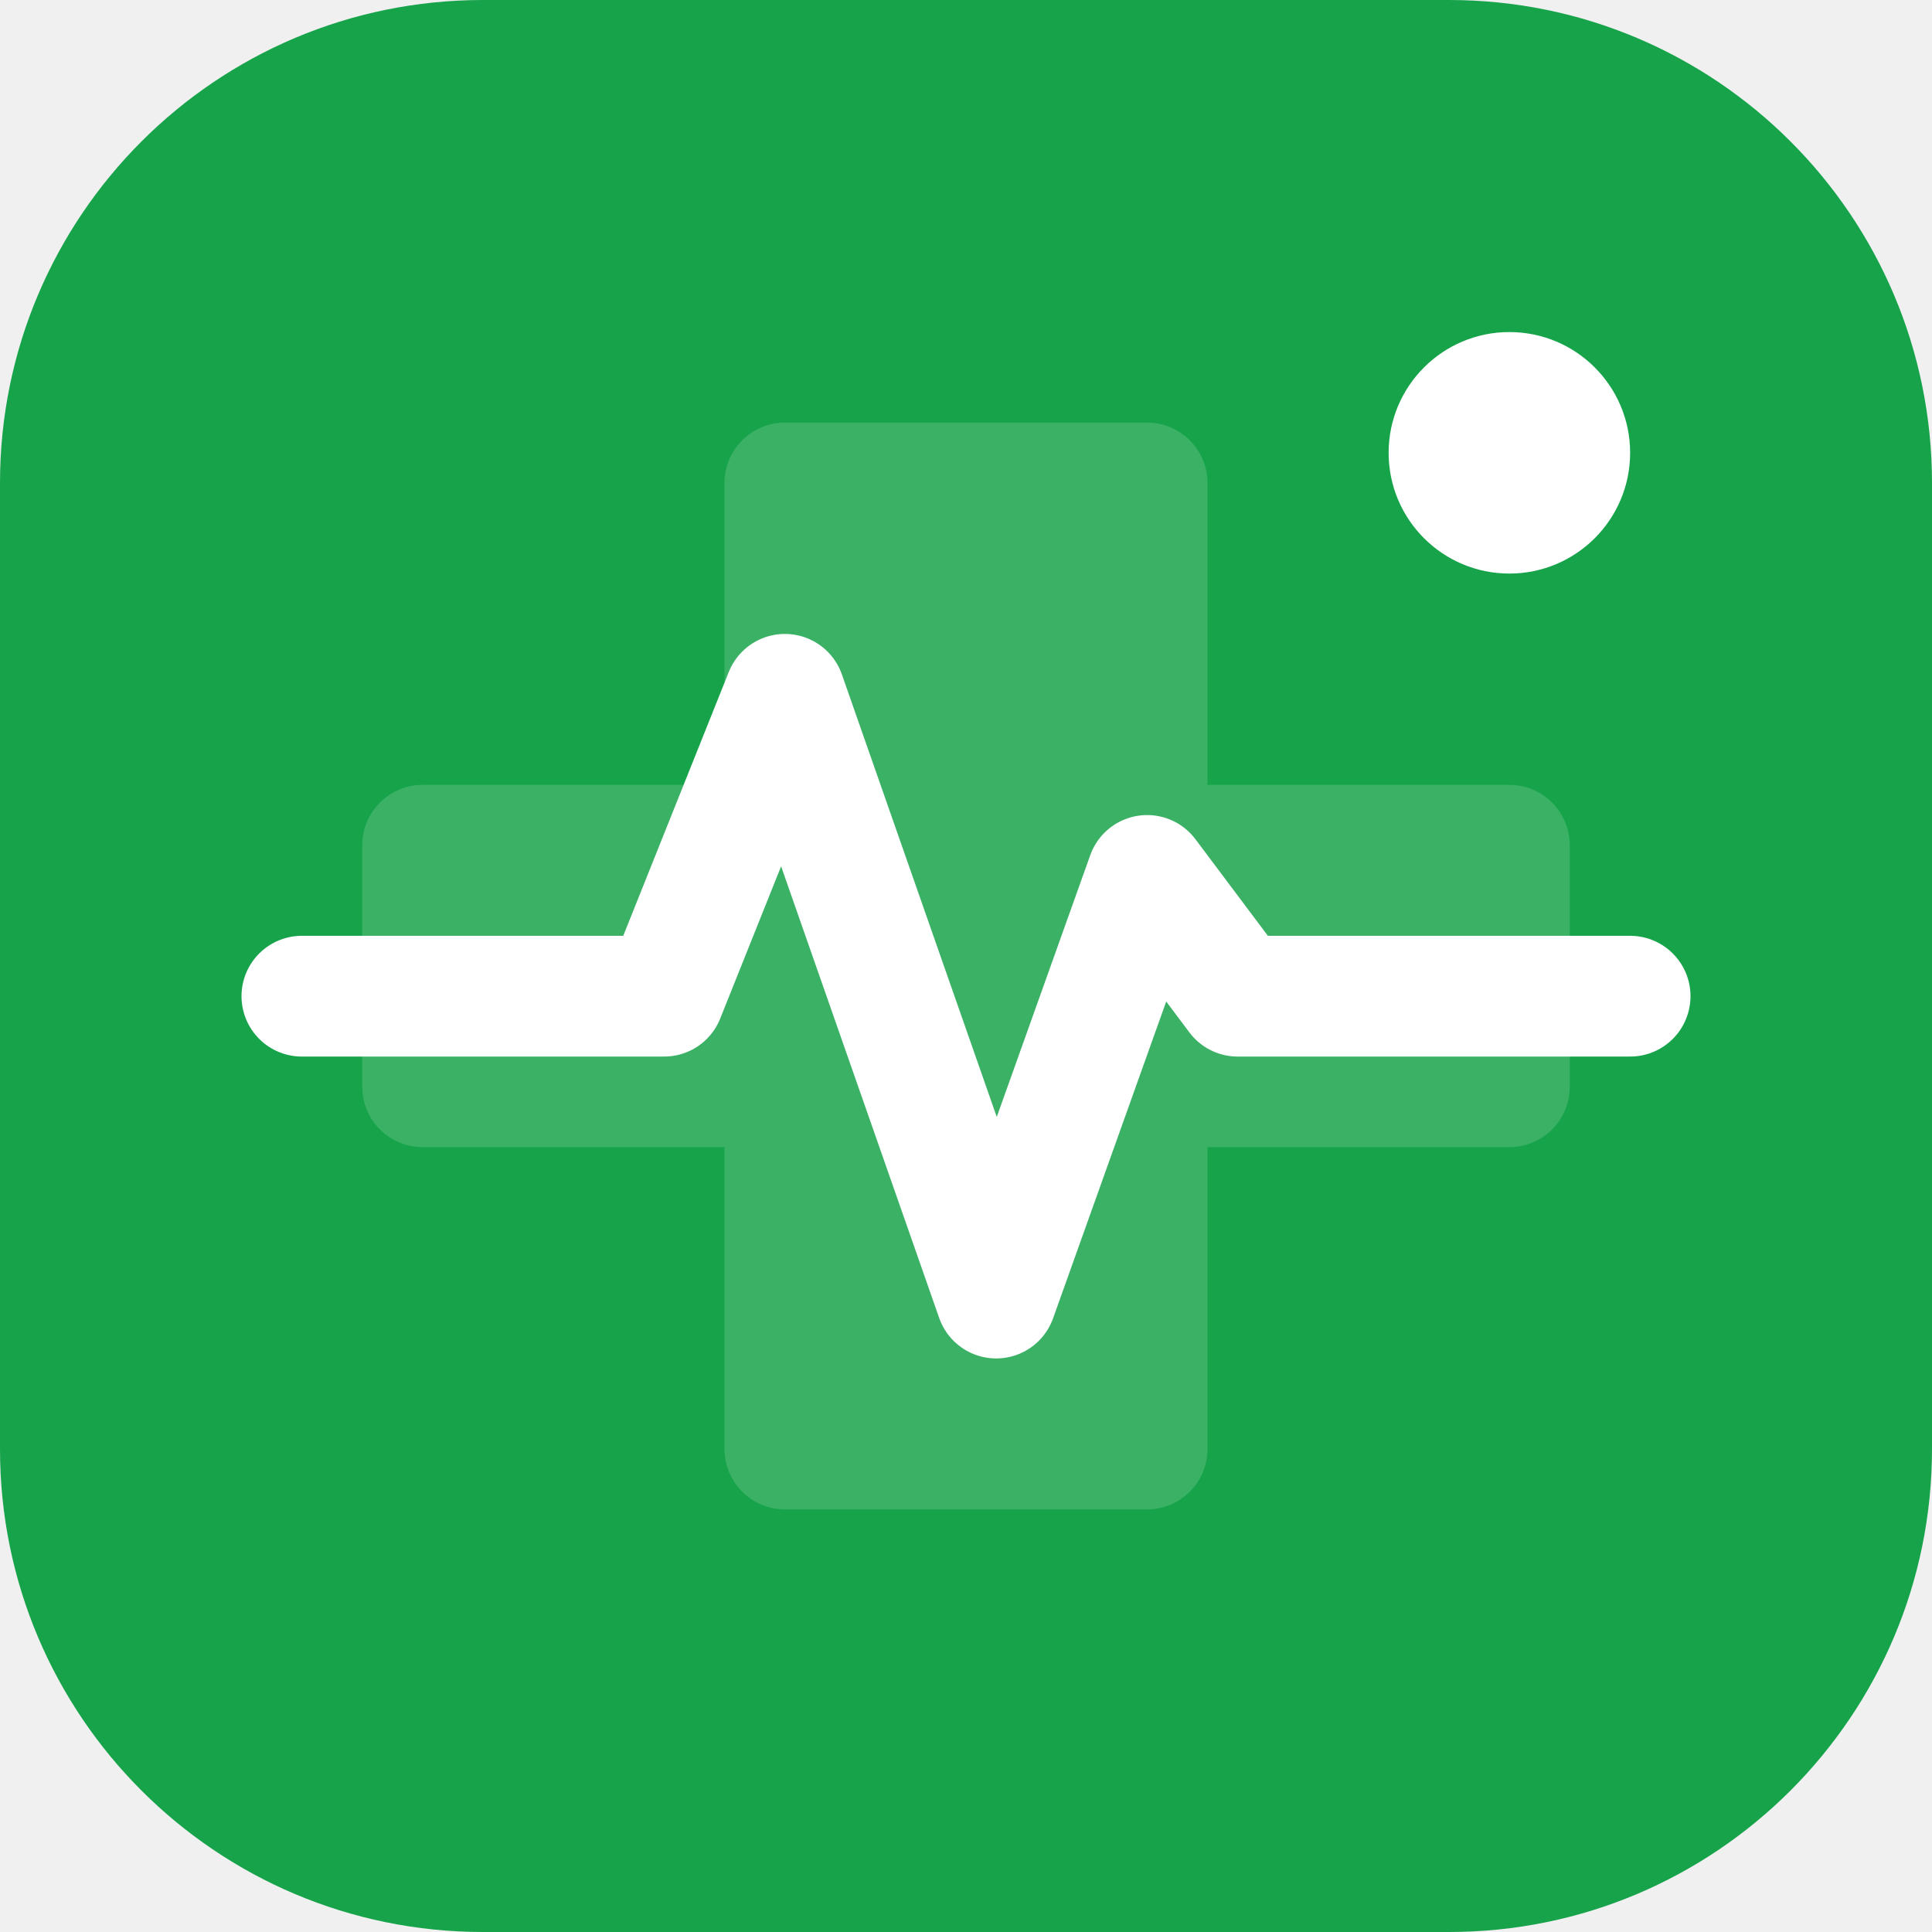
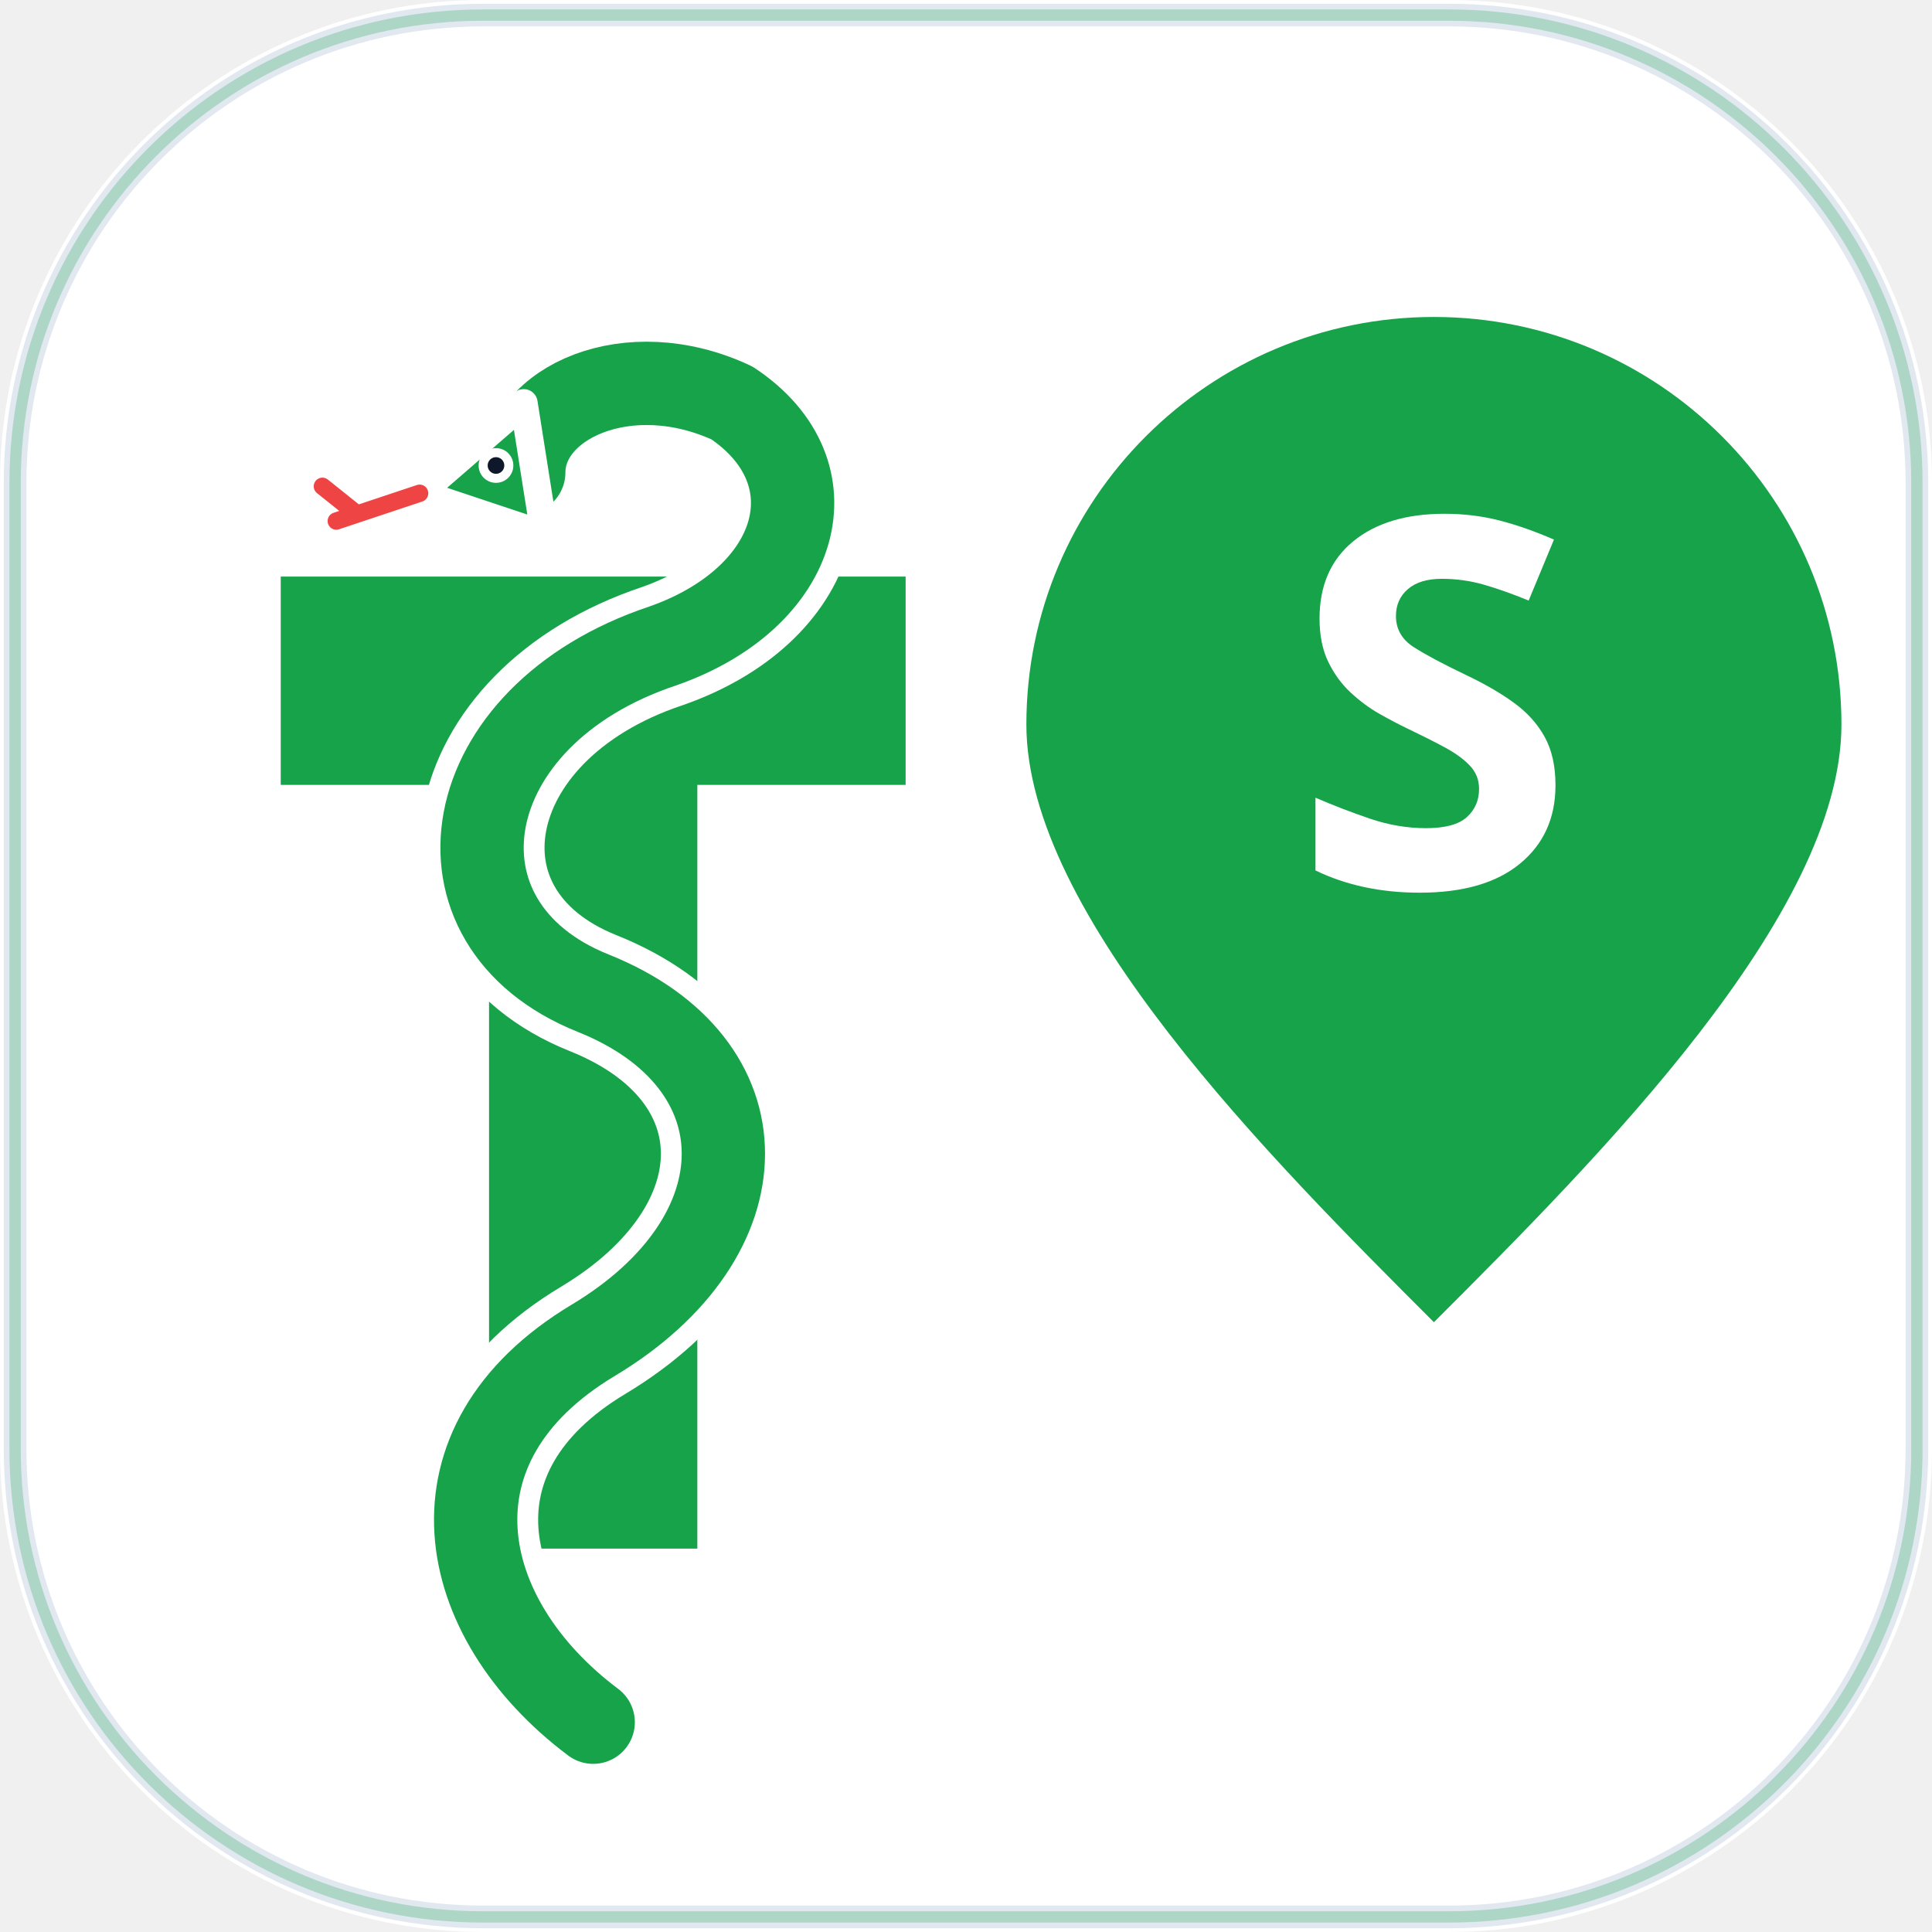
- <svg xmlns="http://www.w3.org/2000/svg" viewBox="0 0 64 64" fill="none">
-   <rect width="64" height="64" rx="16" fill="#16A34A" />
-   <path d="M26 14h12a2 2 0 0 1 2 2v10h10a2 2 0 0 1 2 2v8a2 2 0 0 1-2 2H40v10a2 2 0 0 1-2 2H26a2 2 0 0 1-2-2V38H14a2 2 0 0 1-2-2v-8a2 2 0 0 1 2-2h10V16a2 2 0 0 1 2-2Z" fill="#fff" opacity=".16" />
-   <path d="M10 33h12l4-10 7 20 5-14 3 4h13" stroke="#fff" stroke-width="4" stroke-linecap="round" stroke-linejoin="round" />
-   <circle cx="50" cy="15" r="4" fill="#fff" />
+ <svg xmlns="http://www.w3.org/2000/svg" viewBox="0 0 256 256" fill="none">
+   <rect width="256" height="256" rx="64" fill="#FFFFFF" />
+   <rect x="2" y="2" width="252" height="252" rx="62" stroke="#E2E8F0" stroke-width="3" />
+   <rect x="2" y="2" width="252" height="252" rx="62" stroke="#16A34A" stroke-opacity="0.25" stroke-width="1.5" />
+   <g transform="translate(-18, 12) scale(0.92)">
+     <path d="M 60 70 L 150 70 L 150 100 L 120 100 L 120 210 L 90 210 L 90 100 L 60 100 Z" fill="#16A34A" />
+     <path d="M 105 235 C 85 220, 80 195, 105 180 C 130 165, 130 140, 105 130 C 80 120, 85 90, 115 80 C 135 73, 140 55, 125 45 C 110 38, 95 45, 95 55" fill="none" stroke="#FFFFFF" stroke-width="18" stroke-linecap="round" stroke-linejoin="round" />
+     <path d="M 105 235 C 85 220, 80 195, 105 180 C 130 165, 130 140, 105 130 C 80 120, 85 90, 115 80 C 135 73, 140 55, 125 45 C 110 38, 95 45, 95 55" fill="none" stroke="#16A34A" stroke-width="12" stroke-linecap="round" stroke-linejoin="round" />
+     <polygon points="95,45 80,58 98,64" stroke="#FFFFFF" stroke-width="4" stroke-linejoin="round" fill="#16A34A" />
+     <circle cx="91" cy="54" r="2.5" fill="#FFFFFF" />
+     <circle cx="91" cy="54" r="1.2" fill="#0F172A" />
+     <path d="M 80 58 L 68 62 M 71 61 L 66 57" stroke="#EF4444" stroke-width="2.5" stroke-linecap="round" />
+   </g>
+   <g transform="translate(136, 42) scale(0.72)">
+     <path d="M 75 0 C 116.4 0, 150 33.6, 150 75 C 150 110, 105 155, 75 185 C 45 155, 0 110, 0 75 C 0 33.6, 33.6 0, 75 0 Z" fill="#16A34A" />
+     <text x="75" y="105" text-anchor="middle" font-family="'Montserrat', 'Arial Black', sans-serif" font-weight="900" font-size="95" fill="#FFFFFF">S</text>
+   </g>
</svg>
